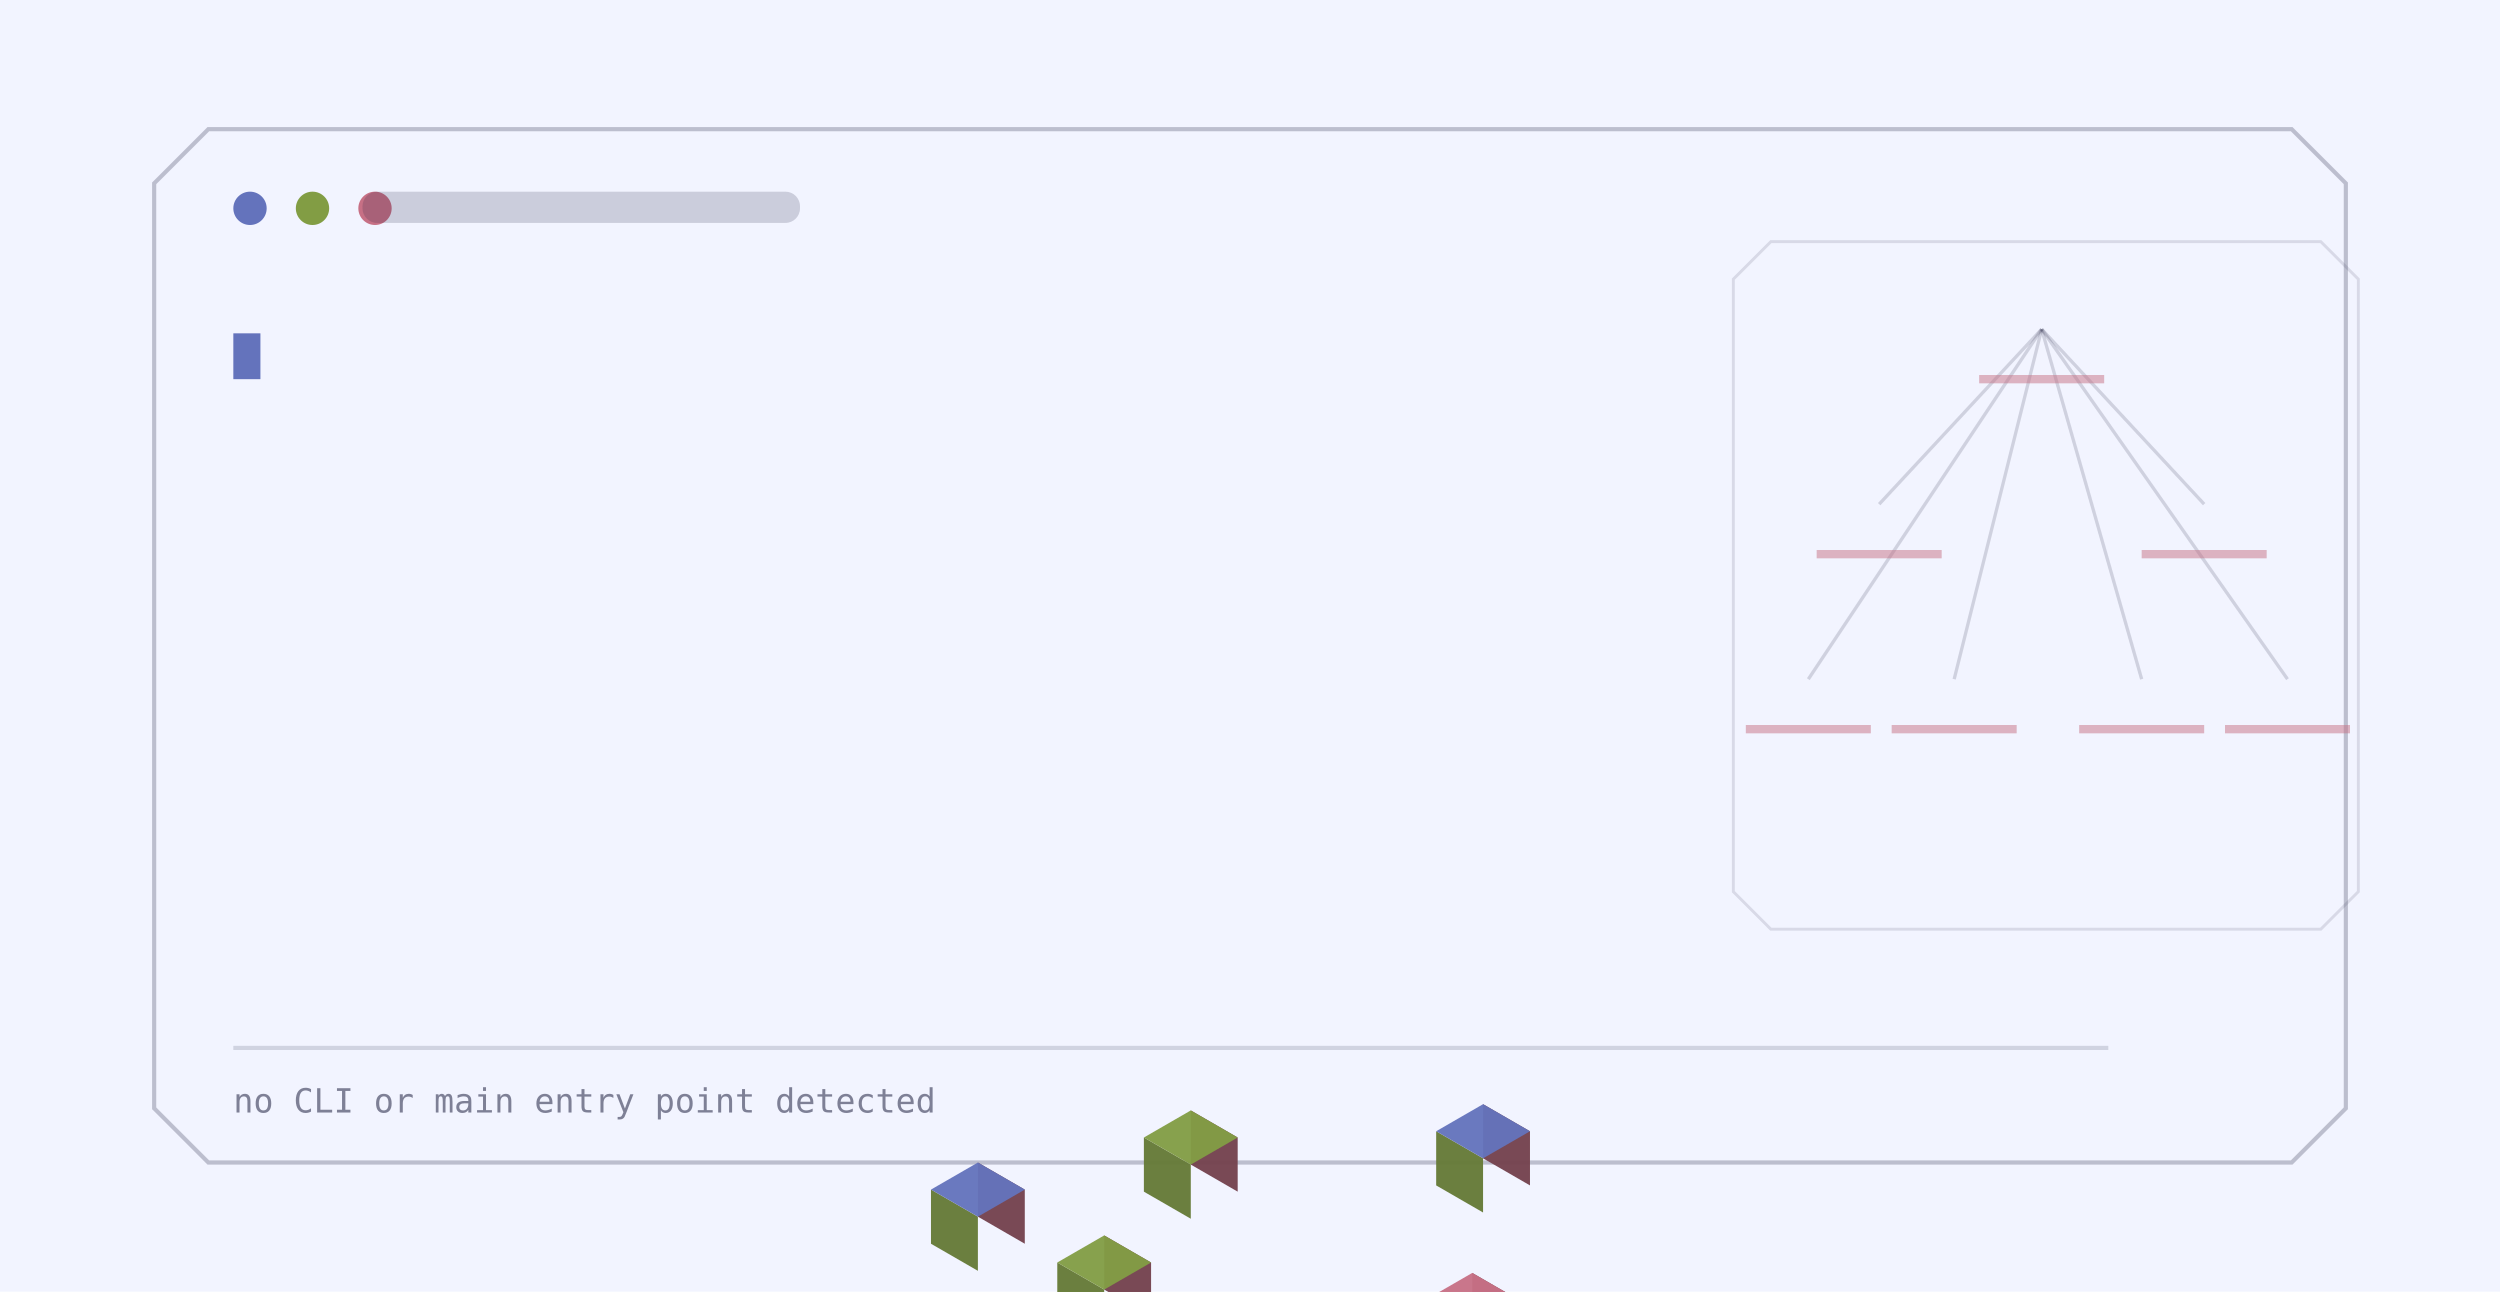
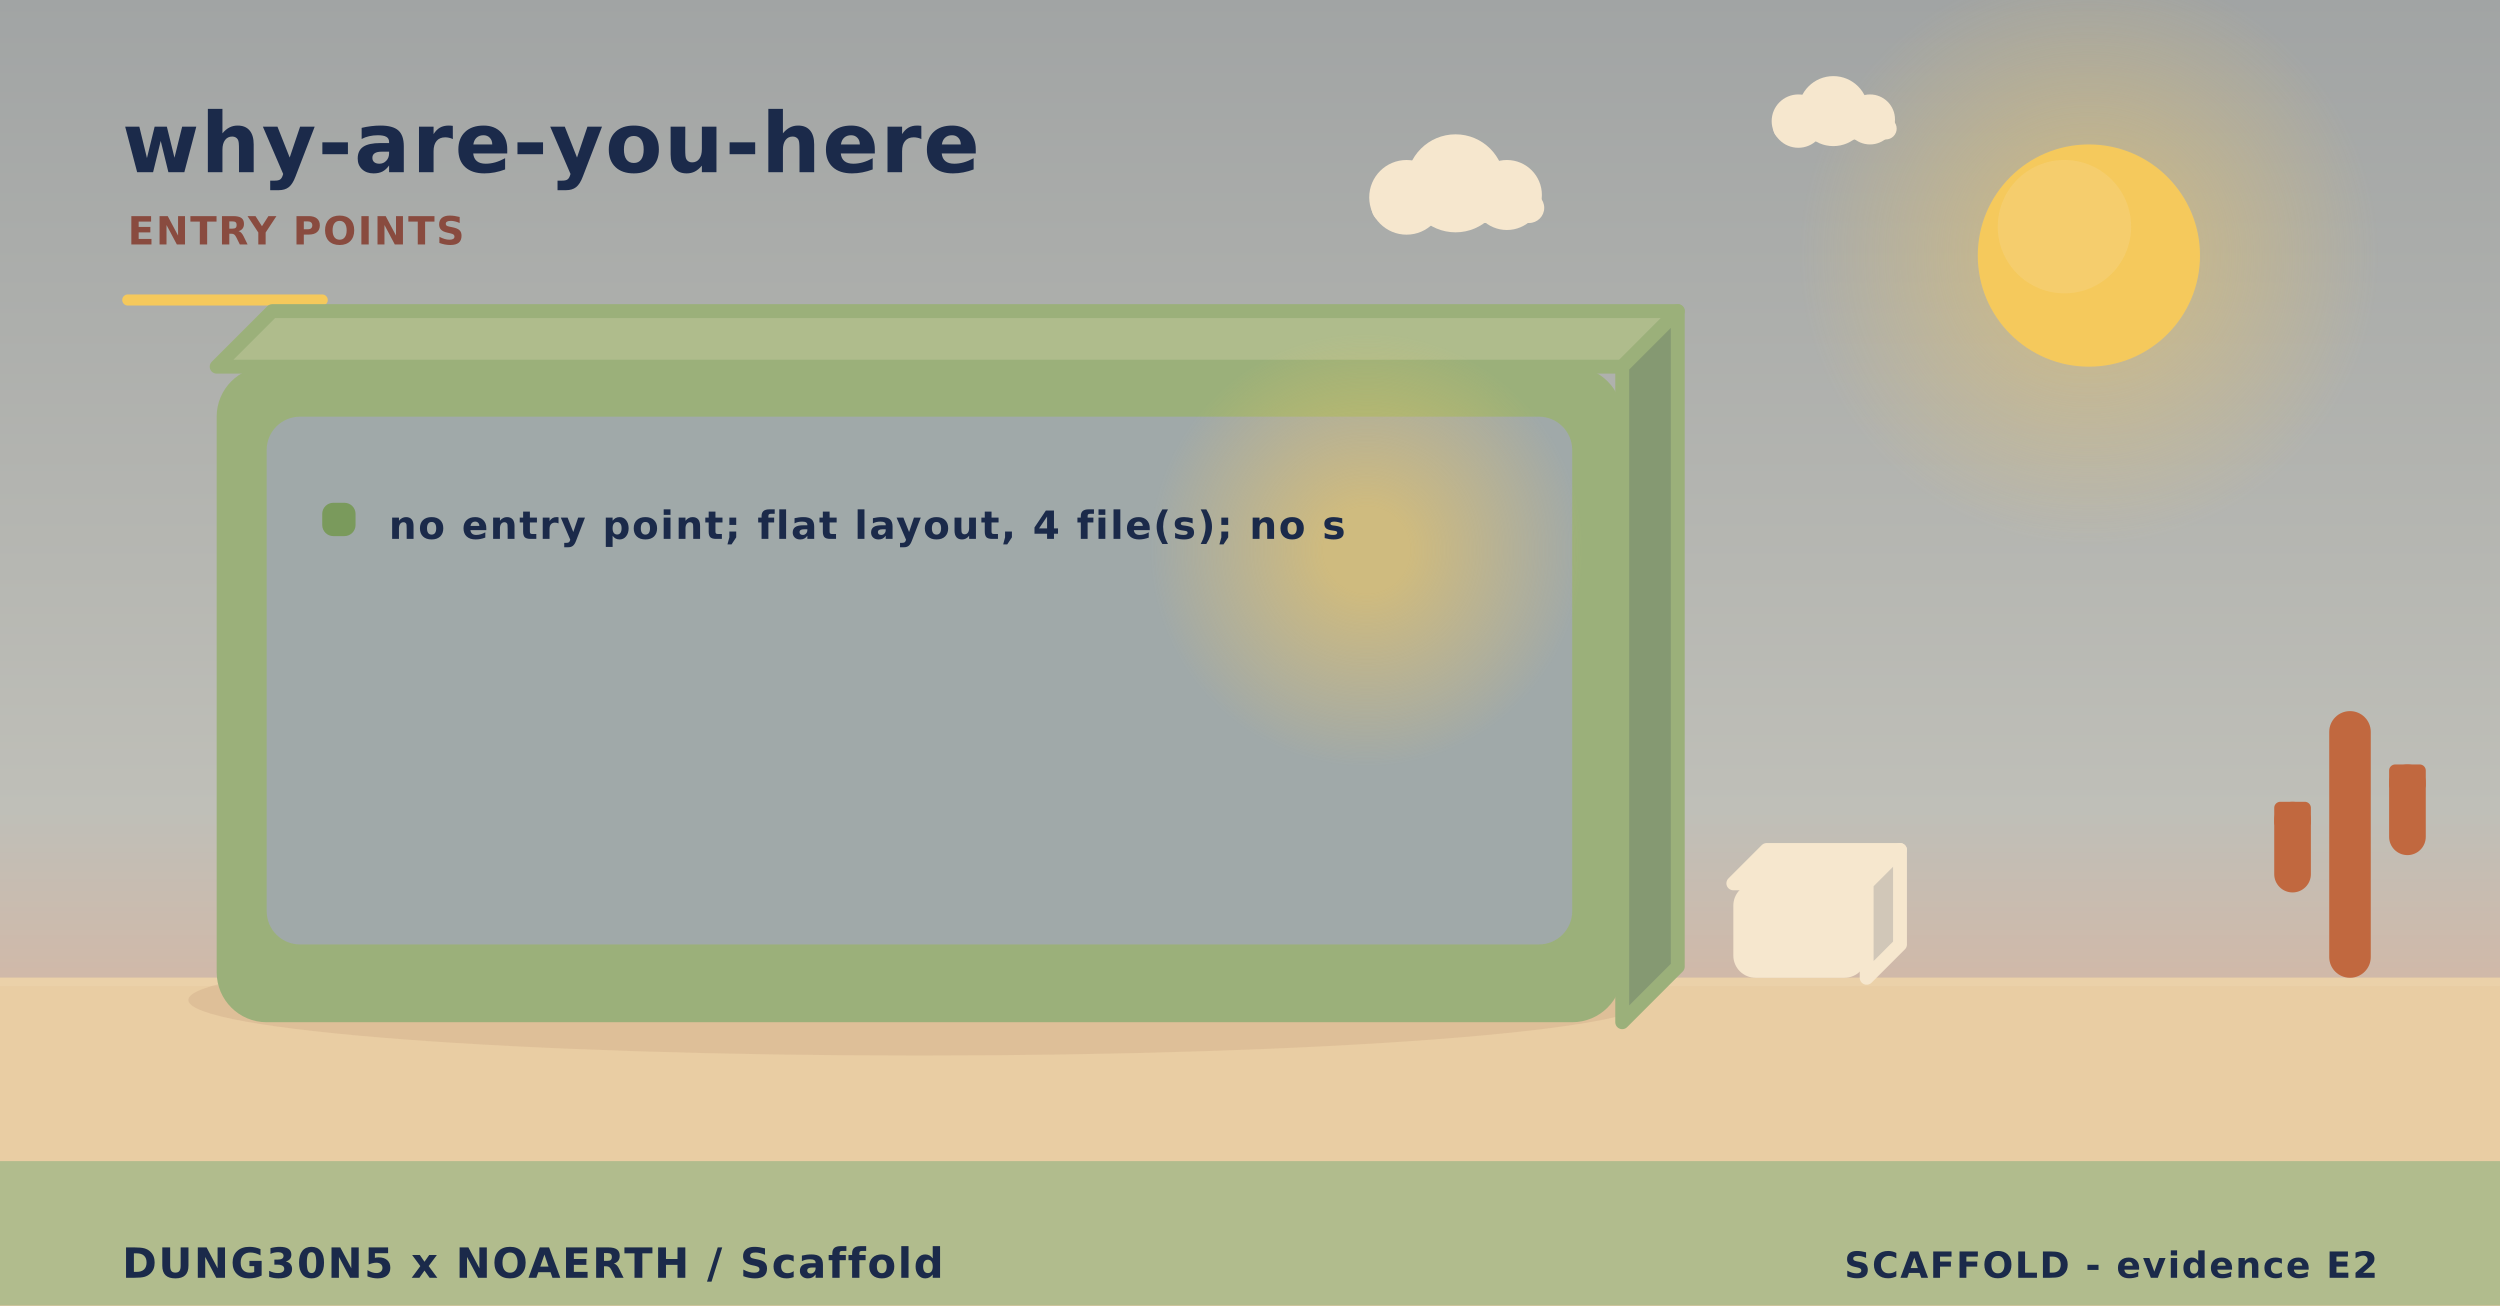
- <svg xmlns="http://www.w3.org/2000/svg" viewBox="0 0 1200 620" width="1200" height="620" role="img" aria-label="why-are-you-here command surface">
-   <rect width="1200" height="620" fill="#f2f4ff" />
-   <defs>
-     <linearGradient id="gt" x1="0" y1="0" x2="1" y2="1">
-       <stop offset="0%" stop-color="#6473bc" />
-       <stop offset="100%" stop-color="#829d44" />
-     </linearGradient>
-   </defs>
-   <path d="M100.00,62.00 H1100.00 L1126.00,88.00 V532.00 L1100.00,558.00 H100.00 L74.00,532.00 V88.00 Z" fill="none" stroke="rgba(31,33,65,0.300)" stroke-width="2.00" opacity="0.85" />
-   <circle cx="120.00" cy="100.00" r="8.00" fill="#6473bc" opacity="1.00" />
-   <circle cx="150.00" cy="100.00" r="8.00" fill="#829d44" opacity="1.00" />
-   <circle cx="180.00" cy="100.00" r="8.00" fill="#c77085" opacity="1.00" />
-   <rect x="174.00" y="92.00" width="210.00" height="15.00" rx="7.00" fill="rgba(31,33,65,0.180)" opacity="1.00" />
-   <text x="112" y="148" font-family="ui-monospace,SFMono-Regular,Menlo,monospace" font-size="21" fill="rgba(31,33,65,0.800)" opacity="0">no entry point; flat layout, 4 file(s); no source<animate attributeName="opacity" values="0;1;1;0" dur="1.5s" begin="0.0s" repeatCount="indefinite" />
-   </text>
-   <rect x="112" y="160" width="13" height="22" fill="#6473bc">
-     <animate attributeName="opacity" values="1;0;1" dur="1.05s" begin="0s" repeatCount="indefinite" />
-   </rect>
-   <path d="M850.00,116.00 H1114.00 L1132.00,134.00 V428.00 L1114.00,446.00 H850.00 L832.00,428.00 V134.00 Z" fill="none" stroke="rgba(31,33,65,0.180)" stroke-width="1.40" opacity="0.70" />
-   <line x1="980.00" y1="158.00" x2="902.00" y2="242.00" stroke="rgba(31,33,65,0.300)" stroke-width="1.60" opacity="0.55" />
-   <line x1="980.00" y1="158.00" x2="1058.00" y2="242.00" stroke="rgba(31,33,65,0.300)" stroke-width="1.60" opacity="0.55" />
-   <line x1="980.00" y1="158.00" x2="868.00" y2="326.00" stroke="rgba(31,33,65,0.300)" stroke-width="1.60" opacity="0.55" />
-   <line x1="980.00" y1="158.00" x2="938.00" y2="326.00" stroke="rgba(31,33,65,0.300)" stroke-width="1.60" opacity="0.55" />
-   <line x1="980.00" y1="158.00" x2="1028.00" y2="326.00" stroke="rgba(31,33,65,0.300)" stroke-width="1.60" opacity="0.55" />
-   <line x1="980.00" y1="158.00" x2="1098.00" y2="326.00" stroke="rgba(31,33,65,0.300)" stroke-width="1.60" opacity="0.55" />
-   <polygon points="711.87,556.00 734.39,569.00 734.39,543.00 711.87,530.00" fill="#73414d" opacity="0.95" />
-   <polygon points="689.36,569.00 711.87,582.00 711.87,556.00 689.36,543.00" fill="#657a35" opacity="0.95" />
-   <polygon points="711.87,530.00 734.39,543.00 711.87,556.00 689.36,543.00" fill="#6473bc" opacity="0.95" />
+ <svg xmlns="http://www.w3.org/2000/svg" width="900" height="470" viewBox="0 0 900 470" role="img" aria-label="why-are-you-here - how it is operated">
+   <linearGradient id="skyt" x1="0" y1="0" x2="0" y2="1">
+     <stop offset="0" stop-color="#a1a4a4" />
+     <stop offset="0.62" stop-color="#bfbfb8" />
+     <stop offset="1" stop-color="#f3ad8a" />
+   </linearGradient>
+   <rect width="900" height="470" fill="url(#skyt)" />
+   <radialGradient id="sunt">
+     <stop offset="0.35" stop-color="#f5c95c" stop-opacity="0.34" />
+     <stop offset="1" stop-color="#f5c95c" stop-opacity="0" />
+   </radialGradient>
+   <circle cx="752" cy="92" r="104" fill="url(#sunt)" />
+   <circle cx="752" cy="92" r="40" fill="#f5c95c" />
+   <circle cx="743.2" cy="81.6" r="24" fill="#f5d27e" opacity="0.5" />
  <g>
-     <rect x="950.00" y="180.00" width="60.00" height="4.00" rx="0.00" fill="rgba(199,112,133,0.500)" opacity="1.00" />
-     <animate attributeName="opacity" values="0.25;1.0;0.25" dur="14.9s" begin="0.0s" repeatCount="indefinite" />
+     <circle cx="524" cy="66" r="17.64" fill="#f6e7ce" />
+     <circle cx="506.36" cy="71.04" r="13.44" fill="#f6e7ce" />
+     <circle cx="542.48" cy="70.2" r="12.6" fill="#f6e7ce" />
+     <rect x="493.76" y="69.36" width="62.16" height="10.92" rx="5.46" fill="#f6e7ce" />
+     <animateTransform attributeName="transform" type="translate" values="0 0;24 0;0 0" dur="36s" begin="0s" repeatCount="indefinite" />
  </g>
-   <polygon points="571.58,559.00 594.09,572.00 594.09,546.00 571.58,533.00" fill="#73414d" opacity="0.95" />
-   <polygon points="549.06,572.00 571.58,585.00 571.58,559.00 549.06,546.00" fill="#657a35" opacity="0.95" />
-   <polygon points="571.58,533.00 594.09,546.00 571.58,559.00 549.06,546.00" fill="#829d44" opacity="0.95" />
  <g>
-     <rect x="872.00" y="264.00" width="60.00" height="4.00" rx="0.00" fill="rgba(199,112,133,0.500)" opacity="1.00" />
-     <animate attributeName="opacity" values="0.25;1.0;0.25" dur="14.9s" begin="0.4s" repeatCount="indefinite" />
+     <circle cx="660" cy="40" r="12.6" fill="#f6e7ce" />
+     <circle cx="647.4" cy="43.6" r="9.6" fill="#f6e7ce" />
+     <circle cx="673.2" cy="43" r="9" fill="#f6e7ce" />
+     <rect x="638.4" y="42.4" width="44.4" height="7.8" rx="3.9" fill="#f6e7ce" />
+     <animateTransform attributeName="transform" type="translate" values="0 0;-18 0;0 0" dur="46s" begin="3s" repeatCount="indefinite" />
  </g>
-   <polygon points="706.68,637.00 729.19,650.00 729.19,624.00 706.68,611.00" fill="#73414d" opacity="0.95" />
-   <polygon points="684.16,650.00 706.68,663.00 706.68,637.00 684.16,624.00" fill="#657a35" opacity="0.95" />
-   <polygon points="706.68,611.00 729.19,624.00 706.68,637.00 684.16,624.00" fill="#c77085" opacity="0.95" />
+   <rect x="0" y="352" width="900" height="118" fill="#e9cda3" />
+   <rect x="0" y="352" width="900" height="3" fill="#ebd1a9" />
+   <text x="44" y="62" font-family="Verdana,DejaVu Sans,sans-serif" font-size="30" font-weight="700" letter-spacing="0.6" fill="#1b2a4a" text-anchor="start">why-are-you-here</text>
+   <text x="46" y="88" font-family="Verdana,DejaVu Sans,sans-serif" font-size="14" font-weight="700" letter-spacing="0.6" fill="#894b3f" text-anchor="start">ENTRY POINTS</text>
+   <rect x="44" y="106" width="74" height="4" rx="2" fill="#f5c95c" />
+   <ellipse cx="331" cy="360" rx="263.2" ry="20" fill="rgba(138,90,68,0.11)" />
+   <path d="M78,132 L584,132 L604,112 L98,112 Z" fill="#afbc8c" stroke="#9bb07a" stroke-width="5" stroke-linejoin="round" />
+   <path d="M584,132 L604,112 L604,348 L584,368 Z" fill="#859972" stroke="#9bb07a" stroke-width="5" stroke-linejoin="round" />
+   <rect x="78" y="132" width="506" height="236" rx="18" fill="#9bb07a" />
+   <rect x="96" y="150" width="470" height="190" rx="12" fill="#a0a9ac" opacity="0.94" />
+   <radialGradient id="lamp51120">
+     <stop offset="0.2" stop-color="#f5c95c" stop-opacity="0.55" />
+     <stop offset="1" stop-color="#f5c95c" stop-opacity="0" />
+   </radialGradient>
+   <circle cx="492" cy="198" r="78" fill="url(#lamp51120)" />
+   <rect x="116" y="181" width="12" height="12" rx="4" fill="#7a9a5c" />
  <g>
-     <rect x="1028.00" y="264.00" width="60.00" height="4.00" rx="0.00" fill="rgba(199,112,133,0.500)" opacity="1.00" />
-     <animate attributeName="opacity" values="0.25;1.0;0.25" dur="14.9s" begin="0.8s" repeatCount="indefinite" />
+     <text x="140" y="194" font-family="Verdana,DejaVu Sans,sans-serif" font-size="14" font-weight="700" letter-spacing="0.6" fill="#1b2a4a" text-anchor="start">no entry point; flat layout, 4 file(s); no s</text>
+     <animateTransform attributeName="transform" type="translate" values="0 10;0 0" dur="0.7s" begin="0.4s" fill="freeze" />
  </g>
-   <polygon points="469.39,584.00 491.90,597.00 491.90,571.00 469.39,558.00" fill="#73414d" opacity="0.95" />
-   <polygon points="446.87,597.00 469.39,610.00 469.39,584.00 446.87,571.00" fill="#657a35" opacity="0.95" />
-   <polygon points="469.39,558.00 491.90,571.00 469.39,584.00 446.87,571.00" fill="#6473bc" opacity="0.95" />
-   <g>
-     <rect x="838.00" y="348.00" width="60.00" height="4.00" rx="0.00" fill="rgba(199,112,133,0.500)" opacity="1.00" />
-     <animate attributeName="opacity" values="0.25;1.0;0.25" dur="14.9s" begin="1.2s" repeatCount="indefinite" />
-   </g>
-   <polygon points="530.01,619.00 552.52,632.00 552.52,606.00 530.01,593.00" fill="#73414d" opacity="0.95" />
-   <polygon points="507.49,632.00 530.01,645.00 530.01,619.00 507.49,606.00" fill="#657a35" opacity="0.95" />
-   <polygon points="530.01,593.00 552.52,606.00 530.01,619.00 507.49,606.00" fill="#829d44" opacity="0.95" />
-   <g>
-     <rect x="908.00" y="348.00" width="60.00" height="4.00" rx="0.00" fill="rgba(199,112,133,0.500)" opacity="1.00" />
-     <animate attributeName="opacity" values="0.25;1.0;0.25" dur="14.9s" begin="1.6s" repeatCount="indefinite" />
-   </g>
-   <polygon points="607.95,664.00 630.47,677.00 630.47,651.00 607.95,638.00" fill="#73414d" opacity="0.95" />
-   <polygon points="585.43,677.00 607.95,690.00 607.95,664.00 585.43,651.00" fill="#657a35" opacity="0.95" />
-   <polygon points="607.95,638.00 630.47,651.00 607.95,664.00 585.43,651.00" fill="#c77085" opacity="0.95" />
-   <g>
-     <rect x="998.00" y="348.00" width="60.00" height="4.00" rx="0.00" fill="rgba(199,112,133,0.500)" opacity="1.00" />
-     <animate attributeName="opacity" values="0.25;1.0;0.25" dur="14.9s" begin="2.0s" repeatCount="indefinite" />
-   </g>
-   <polygon points="668.57,699.00 691.09,712.00 691.09,686.00 668.57,673.00" fill="#73414d" opacity="0.95" />
-   <polygon points="646.05,712.00 668.57,725.00 668.57,699.00 646.05,686.00" fill="#657a35" opacity="0.95" />
-   <polygon points="668.57,673.00 691.09,686.00 668.57,699.00 646.05,686.00" fill="#6473bc" opacity="0.95" />
-   <g>
-     <rect x="1068.00" y="348.00" width="60.00" height="4.00" rx="0.00" fill="rgba(199,112,133,0.500)" opacity="1.00" />
-     <animate attributeName="opacity" values="0.25;1.0;0.25" dur="14.9s" begin="2.4s" repeatCount="indefinite" />
-   </g>
-   <rect x="112.00" y="502.00" width="900.00" height="2.00" rx="0.00" fill="rgba(31,33,65,0.160)" opacity="1.00" />
-   <text x="112" y="534" font-family="ui-monospace,Menlo,monospace" font-size="16" fill="rgba(31,33,65,0.550)">no CLI or main entry point detected</text>
+   <path d="M624,318 L672,318 L684,306 L636,306 Z" fill="#f6e7ce" stroke="#f6e7ce" stroke-width="5" stroke-linejoin="round" />
+   <path d="M672,318 L684,306 L684,340 L672,352 Z" fill="#d1c7b8" stroke="#f6e7ce" stroke-width="5" stroke-linejoin="round" />
+   <rect x="624" y="318" width="48" height="34" rx="8" fill="#f6e7ce" />
+   <rect x="838.52" y="256" width="14.96" height="96" rx="7.48" fill="#c1683f" />
+   <rect x="818.72" y="288.64" width="13.2" height="32.64" rx="6.6" fill="#c1683f" />
+   <rect x="818.72" y="288.64" width="13.2" height="9.6" rx="2.2" fill="#c1683f" />
+   <rect x="860.08" y="275.2" width="13.2" height="32.64" rx="6.6" fill="#c1683f" />
+   <rect x="860.08" y="275.2" width="13.2" height="9.6" rx="2.2" fill="#c1683f" />
+   <rect x="0" y="418" width="900" height="52" rx="0" fill="#adbb8b" opacity="0.94" />
+   <text x="44" y="460" font-family="Verdana,DejaVu Sans,sans-serif" font-size="15" font-weight="700" letter-spacing="0.6" fill="#1b2a4a" text-anchor="start">DUNG30N5 x NOAERTH  /  Scaffold</text>
+   <text x="856" y="460" font-family="Verdana,DejaVu Sans,sans-serif" font-size="13" font-weight="700" letter-spacing="0.6" fill="#1b2a4a" text-anchor="end">SCAFFOLD  -  evidence E2</text>
</svg>
